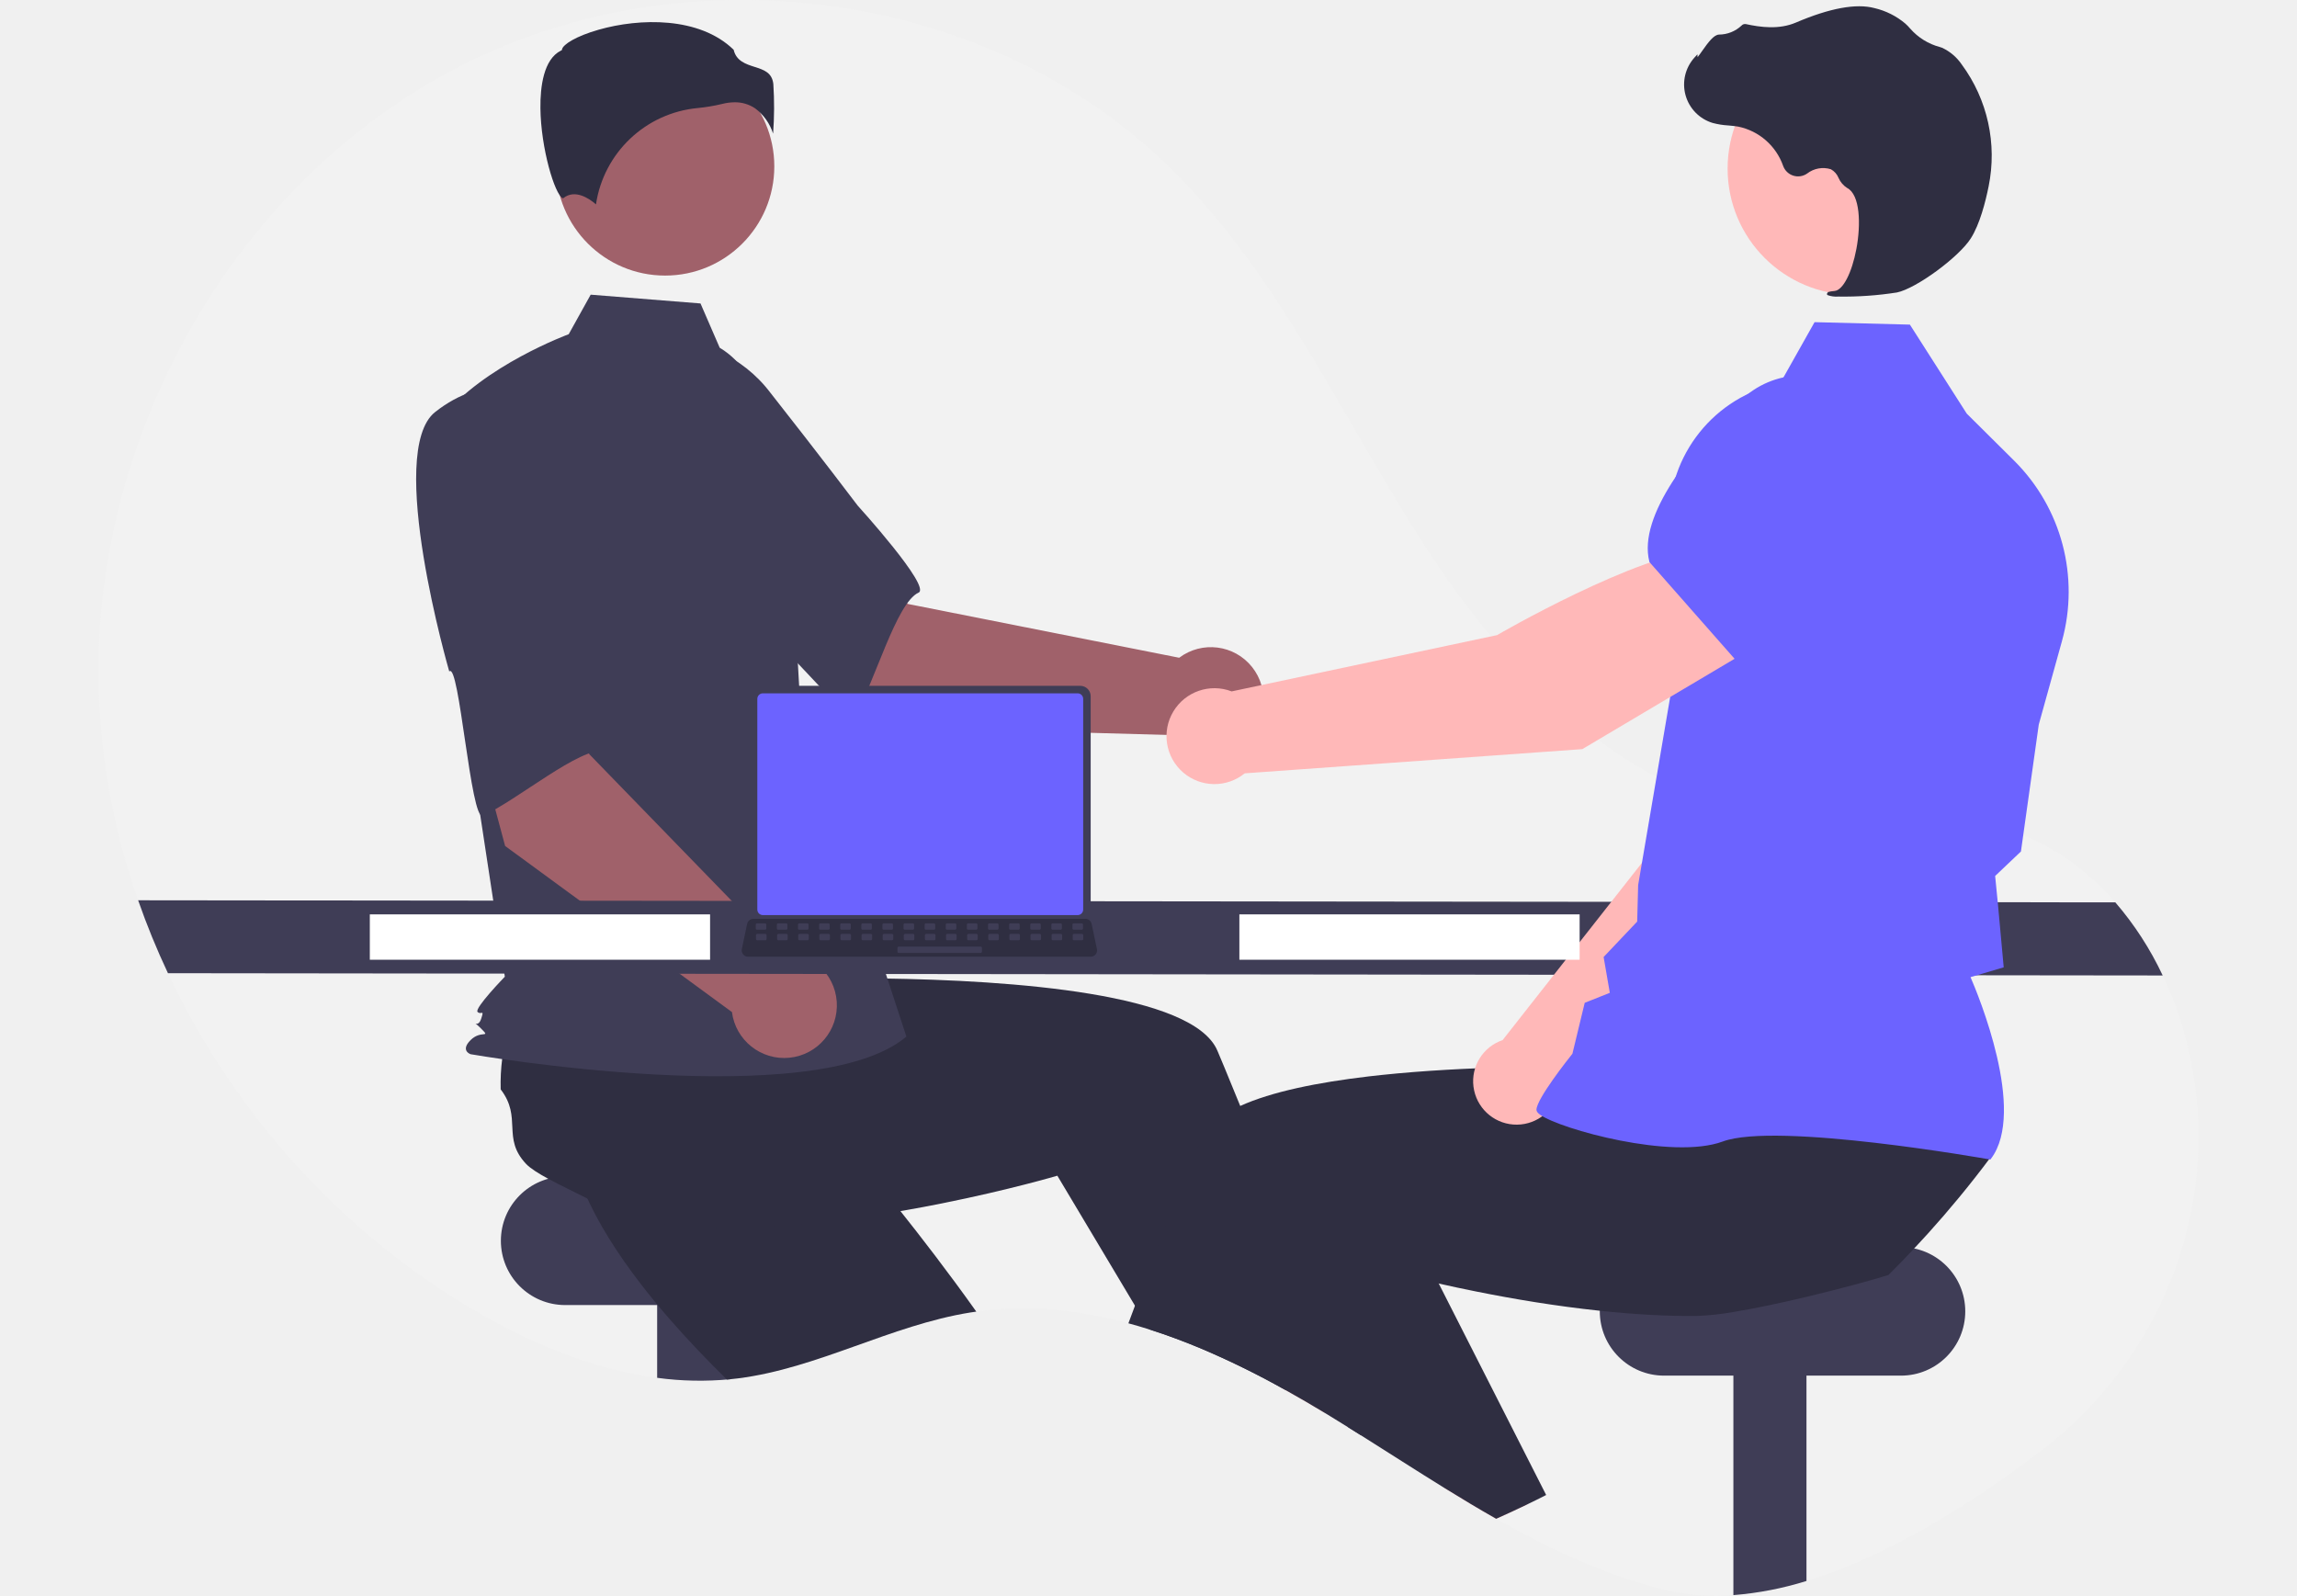
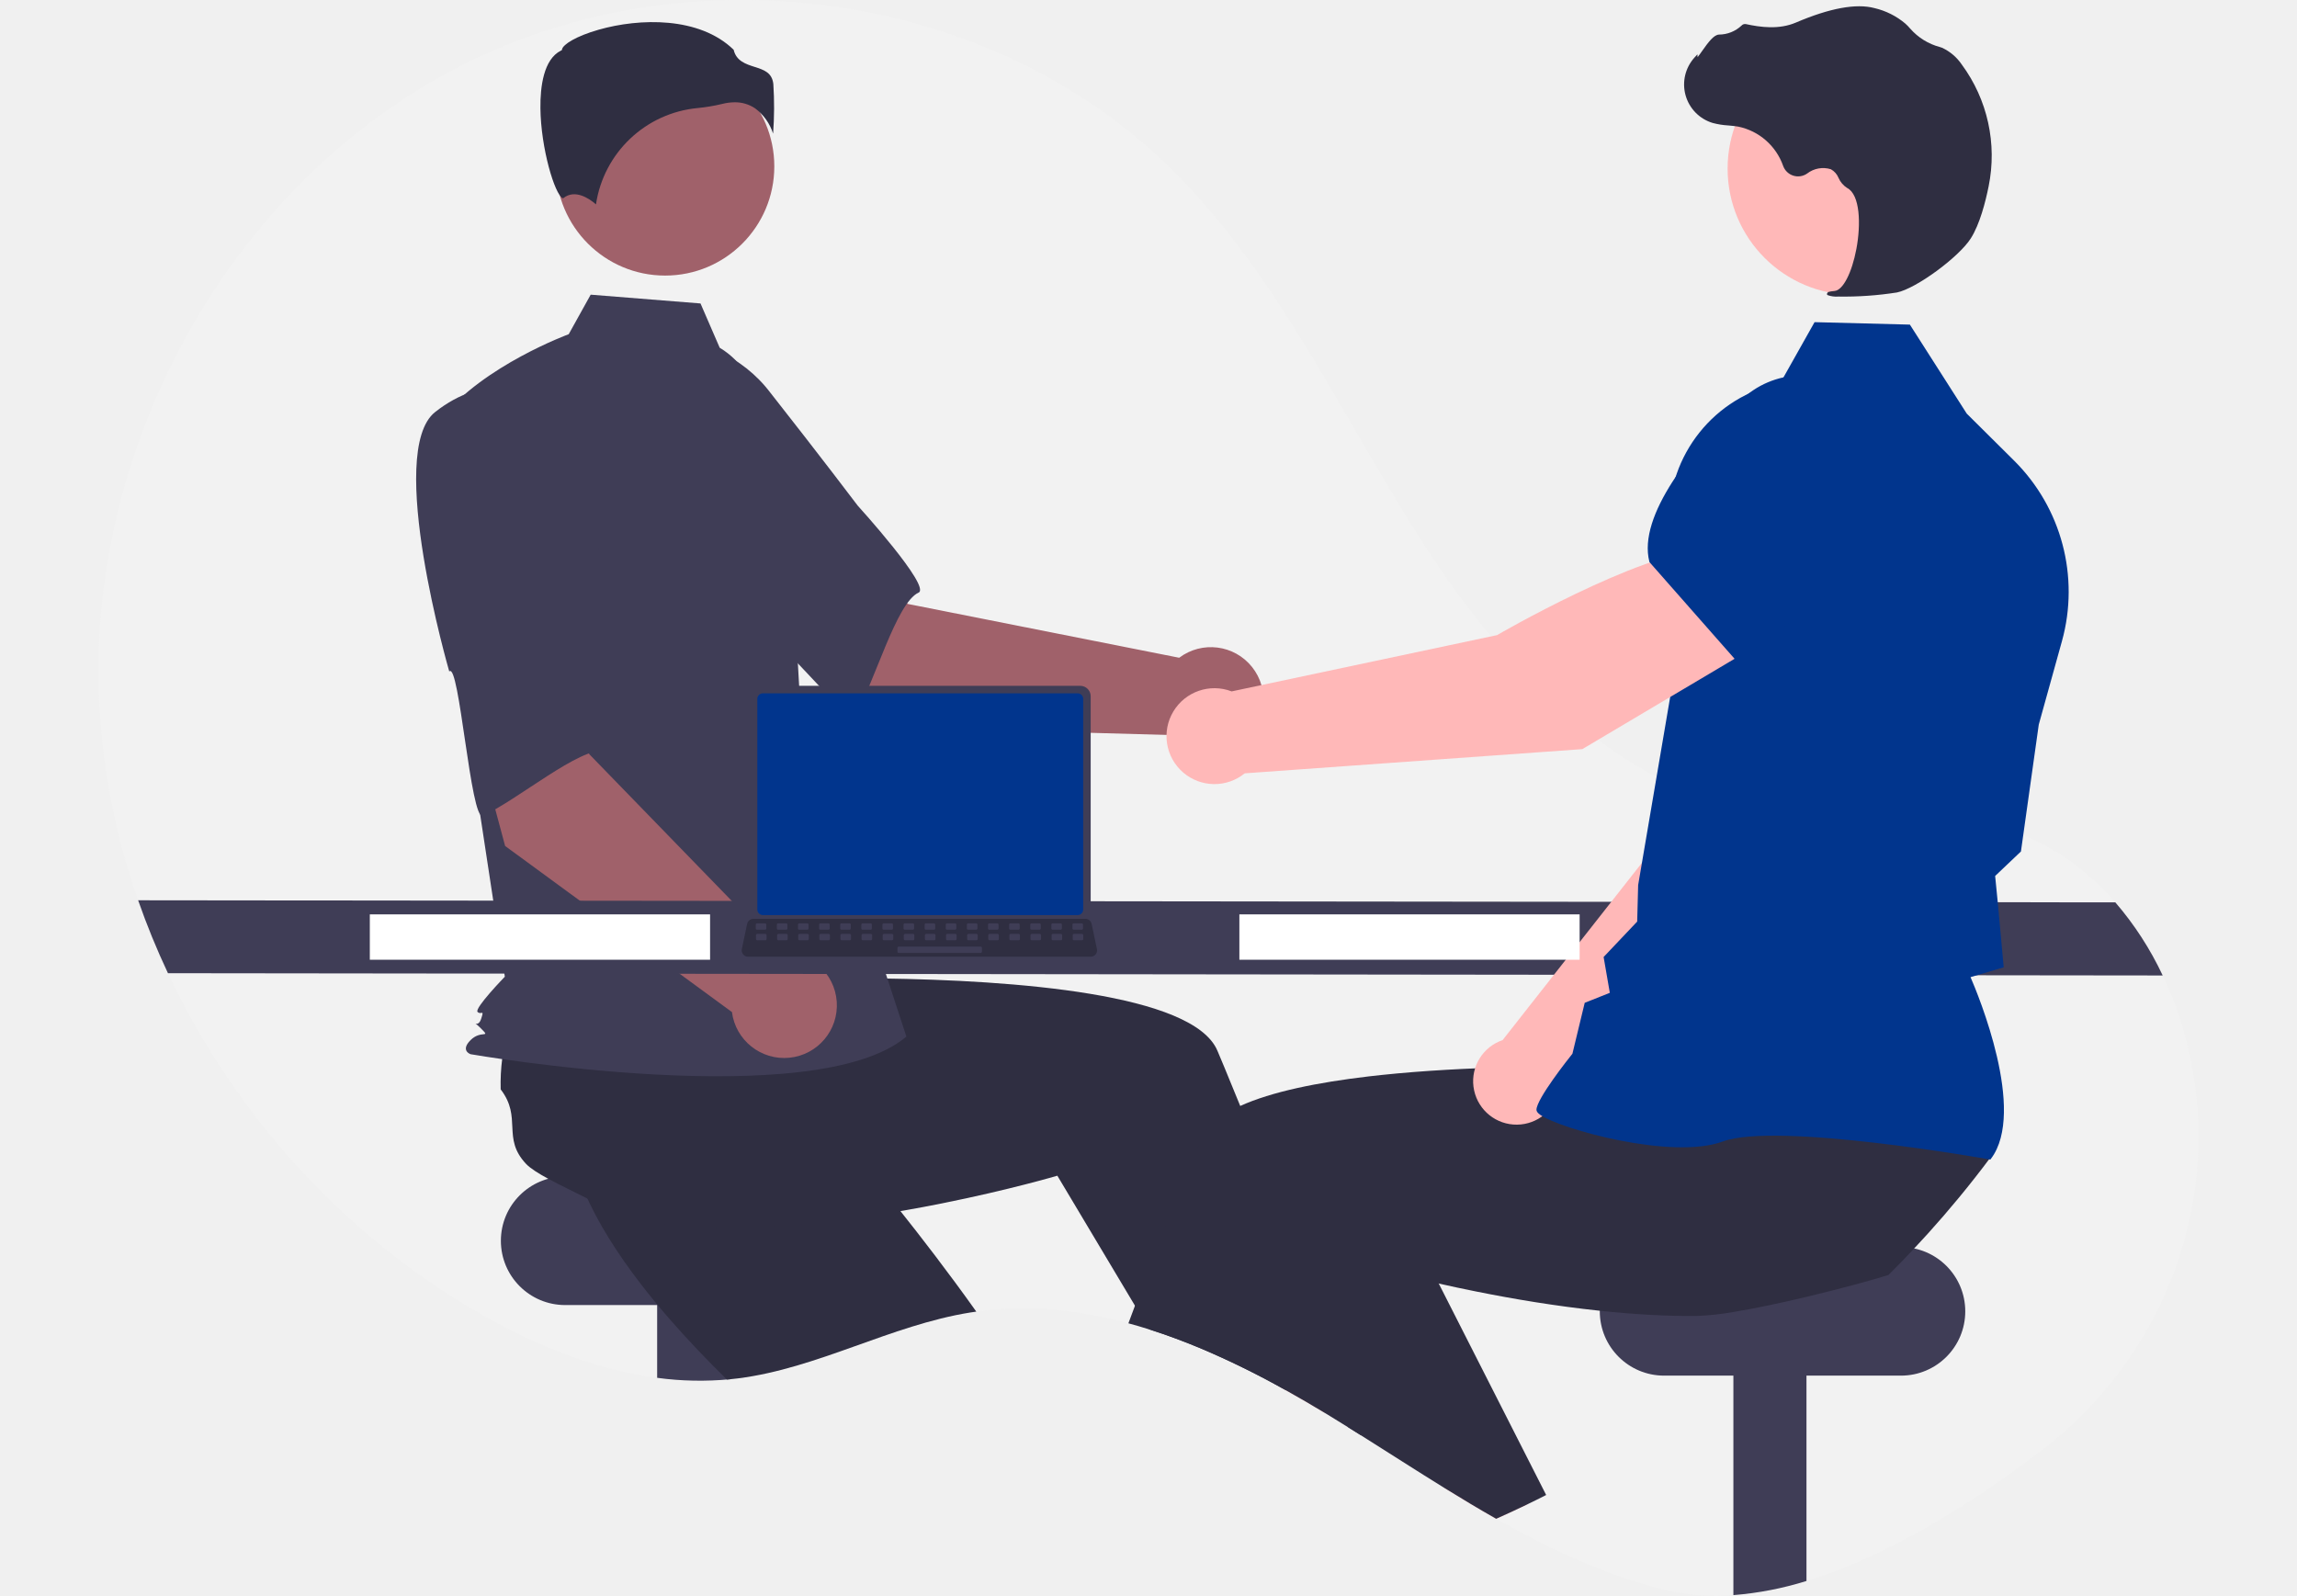
<svg xmlns="http://www.w3.org/2000/svg" data-name="Layer 1" width="1094" height="760" viewBox="0 0 833.222 633.11">
  <path d="M954.314,708.907c-27.3,20.79-60.56,41.85-93.26,51.78a132.151,132.151,0,0,1-29,5.61,87.682,87.682,0,0,1-27.45-2.13c-23.6-5.87-45.49-16.15-66.67-28.16-6.92-3.93-13.76-8.04-20.56-12.24-11.1-6.86-22.09-13.96-33.11-20.89-1.65-1.05-3.29-2.08-4.94-3.1h-.01q-3.99-2.505-8-4.94c-.47-.29-.94-.57-1.42-.86q-7.575-4.59-15.41-8.97c-.64-.35-1.28-.71-1.92-1.06a337.758,337.758,0,0,0-31.12-15.23c-6.98-2.94-14.05-5.59-21.19-7.85h-.01c-2.73-.86-5.47-1.67-8.22-2.41a172.032,172.032,0,0,0-25.14-4.92,137.461,137.461,0,0,0-35.21.28c-.79.11-1.57.22-2.36.35-31.6,5.06-60.44,22.12-92.18,26.14-1.03.13-2.05.25-3.08.34-.44.04-.88.09-1.32.12a126.185,126.185,0,0,1-27.68-.68c-25.63-3.38-50.59-13.87-73.06-27.09-52.53-30.91-95.13-78.42-121.03-133.44a297.454,297.454,0,0,1-11.83-28.93,278.47,278.47,0,0,1-15.67-84.85c-2.43-100.36,54.6-201.05,144.14-246.44,89.55-45.39,207.35-30.38,279.57,39.35,43.81,42.3,69.16,99.62,102.13,150.83,32.97,51.2,79.83,100.11,140.27,107.57,30.79,3.8,63.01-3.55,92.52,6.01,16.34,5.3,30.28,15.44,41.51,28.36a127.185,127.185,0,0,1,18.78,29,141.927,141.927,0,0,1,8.73,23.54c.41,1.49.79,2.98,1.16,4.47C1026.974,608.507,1003.484,671.447,954.314,708.907Z" transform="translate(-183.3889 -133.445)" fill="#f2f2f2" />
  <rect x="159.665" y="466.772" width="145" height="51" rx="25.5" fill="#3f3d56" />
  <path d="M434.054,638.217v42.43a125.553,125.553,0,0,1-29-.56v-41.87Z" transform="translate(-183.3889 -133.445)" fill="#3f3d56" />
  <path d="M531.674,653.817c-.79.11-1.57.22-2.36.35-31.6,5.06-60.44,22.12-92.18,26.14-1.03.13-2.05.25-3.08.34-.44.04-.88.09-1.32.12-7.75-7.59-15.5-15.67-22.78-24.04-3.95-4.53-7.77-9.15-11.36-13.83-9.32-12.08-17.22-24.5-22.44-36.7.53-5.85-3.11-19.38-4.85-29.74l-.01-.01c-.74-4.35-1.14-8.13-.77-10.56,2.12-14.02,13.57-12.41,17.09-26.15a77.5,77.5,0,0,1,10.11-7.11c.59-.35,1.19-.7,1.81-1.05l38.2-26.4,14.6,14.32,22.22,21.8,24.08,23.61-20.44,20.65s17.08,19.69,37.05,45.94C520.604,638.547,526.174,646.077,531.674,653.817Z" transform="translate(-183.3889 -133.445)" fill="#2f2e41" />
  <path d="M861.054,638.217v122.47a132.151,132.151,0,0,1-29,5.61v-128.08Z" transform="translate(-183.3889 -133.445)" fill="#3f3d56" />
  <rect x="595.665" y="494.772" width="145" height="51" rx="25.5" fill="#3f3d56" />
  <path d="M669.894,693.977q-7.575-4.59-15.41-8.97c-.64-.35-1.28-.71-1.92-1.06l3.44-1.47,9.28-3.99.09-.04.1.34Z" transform="translate(-183.3889 -133.445)" fill="#ffb6b6" />
  <path d="M684.264,702.877c-1.65-1.05-3.29-2.08-4.94-3.1h-.01q-3.99-2.505-8-4.94c-.47-.29-.94-.57-1.42-.86q-7.575-4.59-15.41-8.97c-.64-.35-1.28-.71-1.92-1.06a337.758,337.758,0,0,0-31.12-15.23c-6.98-2.94-14.05-5.59-21.19-7.85h-.01l-5.61-9.39-25.25-42.29-5.55-9.29s-18.93,5.6-45.72,10.97c-9.75,1.96-20.53,3.88-31.84,5.5-12.09,1.72-24.77,3.09-37.37,3.75-6.01.32-12,.48-17.9.43-15.25-.1-29.9-1.53-42.73-4.93-4.28-4.02-17.18-9.49-26.42-14.5h-.01c-3.88-2.1-7.1-4.11-8.79-5.9-9.74-10.3-1.42-18.33-10.08-29.57a78.018,78.018,0,0,1,.63-12.34c.09-.68.18-1.37.29-2.07l2.73-46.36,20.28-2.68,30.86-4.08,33.43-4.42,3.68,28.82s26.03-1.32,59.01-.88c52.97.72,123.85,6,133.45,28.66.9,2.13,1.8,4.28,2.7,6.43q3.21,7.71,6.36,15.5c7.61,18.8,14.87,37.78,21.5,55.72,4.12,11.16,8,21.92,11.57,31.99,2.87,8.1,5.53,15.76,7.96,22.81,2.22,6.44,4.23,12.37,6.02,17.69C683.724,701.267,683.994,702.087,684.264,702.877Z" transform="translate(-183.3889 -133.445)" fill="#2f2e41" />
  <path d="M497.708,421.99l-64.055-54.401,41.675-42.177,29.075,47.623,107.774,21.367a20.9,20.9,0,1,1-2.97,30.678Z" transform="translate(-183.3889 -133.445)" fill="#a0616a" />
  <path d="M377.042,296.092c-7.403,24.083,63.1,81.52,63.1,81.52.783-5.782,40.756,44.073,43.475,39.558,7.729-12.832,16.234-44.552,25.157-48.606,5.103-2.318-24.171-34.543-24.171-34.543s-14.933-19.756-34.649-44.794a53.412,53.412,0,0,0-47.084-20.961S384.445,272.009,377.042,296.092Z" transform="translate(-183.3889 -133.445)" fill="#3f3d56" />
  <circle cx="224.825" cy="66.009" r="43.324" fill="#a0616a" />
  <path d="M429.876,271.412c9.334,5.549,14.917,15.744,18.122,26.119a247.516,247.516,0,0,1,10.636,59.137l3.385,60.089,41.926,127.947c-36.336,30.746-172.919,6.988-172.919,6.988s-4.193-1.397,0-5.59,8.274-.478,4.082-4.671-1.302.478.095-3.715,0-1.397-1.398-2.795,10.819-13.976,10.819-13.976L333.445,447.503,319.47,299.363c16.771-20.963,50.498-33.321,50.498-33.321l8.715-15.687,43.574,3.486Z" transform="translate(-183.3889 -133.445)" fill="#3f3d56" />
  <path d="M443.928,176.437a20.078,20.078,0,0,1,7.133,10.02,141.018,141.018,0,0,0,.093-19.659c-.511-4.601-3.75-5.636-7.5-6.835-3.387-1.083-7.218-2.307-8.248-6.774-13.619-13.248-37.326-12.58-53.55-7.959-8.928,2.543-14.065,5.81-14.524,7.724l-.095.394-.363.181c-6.882,3.441-8.221,14.306-8.133,22.815.168,16.031,5.703,34.239,8.821,35.718.165.078.207.048.278-.012h0c4.695-3.752,10.424.285,12.941,2.48a45.059,45.059,0,0,1,40.346-38.219,70.703,70.703,0,0,0,9.724-1.631,20.472,20.472,0,0,1,4.968-.652A14.137,14.137,0,0,1,443.928,176.437Z" transform="translate(-183.3889 -133.445)" fill="#2f2e41" />
-   <path d="M389.338,487.262,376.085,480.475a3.632,3.632,0,0,1,3.276-6.397l13.253,6.787a3.632,3.632,0,0,1-3.276,6.397Z" transform="translate(-183.3889 -133.445)" fill="#6c63ff" />
+   <path d="M389.338,487.262,376.085,480.475a3.632,3.632,0,0,1,3.276-6.397l13.253,6.787a3.632,3.632,0,0,1-3.276,6.397Z" transform="translate(-183.3889 -133.445)" fill="#01358D" />
  <path d="M344.735,469.078l-21.801-81.162,58.259-11.028-3.133,55.709,76.547,78.818A20.9,20.9,0,1,1,434.732,534.973Z" transform="translate(-183.3889 -133.445)" fill="#a0616a" />
  <path d="M316.972,296.916c-19.775,15.612,5.606,102.935,5.606,102.935,3.93-4.313,8.496,59.425,13.299,57.255,13.651-6.168,38.673-27.438,48.319-25.704,5.516.992-.263-42.159-.263-42.159s-1.063-24.742-3.061-56.548a53.412,53.412,0,0,0-26.836-44.001S336.747,281.305,316.972,296.916Z" transform="translate(-183.3889 -133.445)" fill="#3f3d56" />
  <path d="M1002.384,520.457l-791.42-.9a297.454,297.454,0,0,1-11.83-28.93l784.47.83A127.185,127.185,0,0,1,1002.384,520.457Z" transform="translate(-183.3889 -133.445)" fill="#3f3d56" />
  <path d="M750.314,730.277q-6.135,2.97-12.38,5.73c-6.92-3.93-13.76-8.04-20.56-12.24l25.22-11.08Z" transform="translate(-183.3889 -133.445)" fill="#ffb6b6" />
  <path d="M934.194,592.477q-6.15,8.25-12.69,16.17-6.03,7.305-12.38,14.33c-1.75,1.94-3.52,3.87-5.33,5.78q-4.995,5.355-10.21,10.53c-6.26,1.97-18.94,5.44-32.53,8.68-9.89,2.35-20.26,4.58-29,6a104.486,104.486,0,0,1-14.81,1.58c-5.9.05-11.89-.11-17.9-.43-6.78-.36-13.57-.92-20.28-1.64-17.45-1.83-34.35-4.68-48.93-7.61-5.34-1.06-10.36-2.14-14.98-3.19-8.75-1.97-16.07-3.81-21.37-5.21-5.97-1.56-9.37-2.57-9.37-2.57l-14.95,25.04-7.76,12.99-5.7,9.55-1.52,2.53c-.64-.35-1.28-.71-1.92-1.06a337.758,337.758,0,0,0-31.12-15.23c-6.98-2.94-14.05-5.59-21.19-7.85h-.01c-2.73-.86-5.47-1.67-8.22-2.41q1.29-3.465,2.61-6.98,2.46-6.555,5.02-13.23c3.69-9.64,7.51-19.42,11.44-29.15,3.22-7.99,6.5-15.95,9.82-23.8,1.53-3.62,4.64-6.8,8.99-9.59a52.323,52.323,0,0,1,6.49-3.48c12.45-5.67,30.79-9.36,51-11.73,1.67-.19,3.35-.38,5.04-.56,16.73-1.76,34.48-2.67,51.08-3.09,8.31-.21,16.33-.29,23.79-.3q3.615,0,7.03.02h.01c6.15.03,11.81.12,16.79.22.97.02,1.91.05,2.83.07h.01c.62.01,1.23.03,1.83.04,10.89.28,17.57.62,17.57.62l2.59-20.32.53-4.1.5-3.9v-.01l.06-.49.41-.01,7.2-.14,60.52-1.18,33.06-.65-5.24,22.46-8.65,37.06C905.234,592.097,934.494,587.507,934.194,592.477Z" transform="translate(-183.3889 -133.445)" fill="#2f2e41" />
  <path d="M757.774,726.577c-2.47,1.26-4.96,2.5-7.46,3.7q-6.135,2.97-12.38,5.73c-6.92-3.93-13.76-8.04-20.56-12.24-11.1-6.86-22.09-13.96-33.11-20.89-1.65-1.05-3.29-2.08-4.94-3.1h-.01c-4.54-6.74-9.17-13.76-13.84-20.99-.07-.1-.13-.2-.19-.3q-1.8-2.76-3.58-5.56c-7.47-11.7-14.98-23.9-22.27-36.36l18.46-8.62,34.32-16.02,5.92-2.76,17.02,33.51,15.18,29.89,3.38,6.65Z" transform="translate(-183.3889 -133.445)" fill="#2f2e41" />
  <path d="M762.946,565.695l87.501-84.384,24.252-68.67L838.926,397.086c-18.375,17.601-38.237,72.424-38.237,72.424L740.477,546.115c-.469.161-.937.331-1.399.535a17.231,17.231,0,1,0,23.869,19.045Z" transform="translate(-183.3889 -133.445)" fill="#ffb8b8" />
-   <path d="M828.86,404.753l45.375,14.405.171-.028c16.889-2.829,30.903-30.412,39.684-53.054a31.596,31.596,0,0,0-16.087-40.025h0a31.666,31.666,0,0,0-33.165,4.184l-23.301,19.039Z" transform="translate(-183.3889 -133.445)" fill="#6c63ff" />
-   <path d="M934.012,593.49l.265-.352c14.157-18.776-5.206-65.273-8.133-72.017l13.164-3.899-2.294-25.064-1.105-11.176L946.143,471.262l.034-.248,7.039-50.092,9.21-33.154A73.285,73.285,0,0,0,943.465,316.233L924.638,297.54l-22.556-35.306-37.819-.976-13.6,24.159a55.141,55.141,0,0,0-44.103,55.179l1.28,64.316L794.269,484.598l-.381,14.475-13.319,14.055,2.462,14.21-9.963,3.969-4.875,20.191c-1.862,2.33-14.156,17.87-14.268,22.202-.017.65.447,1.292,1.459,2.016,7.958,5.694,52.437,18.031,72.456,10.614,21.323-7.894,104.895,6.932,105.737,7.083Z" transform="translate(-183.3889 -133.445)" fill="#6c63ff" />
+   <path d="M828.86,404.753l45.375,14.405.171-.028c16.889-2.829,30.903-30.412,39.684-53.054a31.596,31.596,0,0,0-16.087-40.025h0a31.666,31.666,0,0,0-33.165,4.184l-23.301,19.039Z" transform="translate(-183.3889 -133.445)" fill="#01358D" />
+   <path d="M934.012,593.49l.265-.352c14.157-18.776-5.206-65.273-8.133-72.017l13.164-3.899-2.294-25.064-1.105-11.176L946.143,471.262l.034-.248,7.039-50.092,9.21-33.154A73.285,73.285,0,0,0,943.465,316.233L924.638,297.54l-22.556-35.306-37.819-.976-13.6,24.159a55.141,55.141,0,0,0-44.103,55.179l1.28,64.316L794.269,484.598l-.381,14.475-13.319,14.055,2.462,14.21-9.963,3.969-4.875,20.191c-1.862,2.33-14.156,17.87-14.268,22.202-.017.65.447,1.292,1.459,2.016,7.958,5.694,52.437,18.031,72.456,10.614,21.323-7.894,104.895,6.932,105.737,7.083Z" transform="translate(-183.3889 -133.445)" fill="#01358D" />
  <circle cx="696.48" cy="66.885" r="50.104" fill="#ffb8b8" />
  <path d="M873.756,251.104a136.267,136.267,0,0,0,23.181-1.62c7.599-1.545,24.599-14.003,29.339-21.5h0c3.521-5.57,5.772-14.268,7.042-20.583a60.914,60.914,0,0,0-10.654-48.358,19.245,19.245,0,0,0-7.773-6.634c-.278-.109-.565-.205-.855-.288a23.745,23.745,0,0,1-11.812-7.309,19.586,19.586,0,0,0-1.964-2.021,29.248,29.248,0,0,0-12.203-6.127c-7.254-1.941-17.752-.014-31.202,5.733-6.757,2.888-14.147,1.843-19.832.609a1.86,1.86,0,0,0-1.751.6,13.132,13.132,0,0,1-8.925,3.558c-2.032.089-4.164,2.903-6.741,6.572-.585.833-1.267,1.805-1.759,2.396l-.066-1.136-1.149,1.267a15.935,15.935,0,0,0,7.194,25.961,31.076,31.076,0,0,0,6.25.996c1.279.115,2.602.234,3.87.454a24.025,24.025,0,0,1,17.853,15.59,6.283,6.283,0,0,0,9.483,3.05,10.381,10.381,0,0,1,9.459-1.722,6.891,6.891,0,0,1,3.046,3.455,8.98,8.98,0,0,0,3.408,3.976c5.15,2.655,5.505,14.417,3.655,24.222-1.783,9.451-5.307,16.288-8.57,16.626-2.512.26-2.799.438-2.981.883l-.162.398.282.372A10.261,10.261,0,0,0,873.756,251.104Z" transform="translate(-183.3889 -133.445)" fill="#2f2e41" />
  <path d="M841.302,389.605l-19.319-38.516c-28.041,1.915-83.695,34.337-83.695,34.337L632.99,407.752a19.023,19.023,0,1,0,5.186,32.508L772.123,430.659Z" transform="translate(-183.3889 -133.445)" fill="#ffb8b8" />
-   <path d="M833.51,395.929l50.454-37.495,8.887-32.027a34.982,34.982,0,0,0-10.521-35.394h0a34.899,34.899,0,0,0-47.624,1.537c-18.987,18.951-40.642,45.39-35.99,63.723l.047.186Z" transform="translate(-183.3889 -133.445)" fill="#6c63ff" />
+   <path d="M833.51,395.929l50.454-37.495,8.887-32.027a34.982,34.982,0,0,0-10.521-35.394h0a34.899,34.899,0,0,0-47.624,1.537c-18.987,18.951-40.642,45.39-35.99,63.723l.047.186Z" transform="translate(-183.3889 -133.445)" fill="#01358D" />
  <rect x="452.665" y="362.772" width="135" height="18" fill="#fff" />
  <rect x="107.665" y="362.772" width="135" height="18" fill="#fff" />
  <path d="M441.818,409.655v85.704a4.122,4.122,0,0,0,4.119,4.119H572.941a4.122,4.122,0,0,0,4.119-4.119v-85.704a4.124,4.124,0,0,0-4.119-4.115H445.937A4.124,4.124,0,0,0,441.818,409.655Z" transform="translate(-183.3889 -133.445)" fill="#3f3d56" />
-   <path d="M444.797,410.722v83.58a2.205,2.205,0,0,0,2.201,2.201H571.884a2.205,2.205,0,0,0,2.201-2.201V410.722a2.206,2.206,0,0,0-2.201-2.206H446.999A2.206,2.206,0,0,0,444.797,410.722Z" transform="translate(-183.3889 -133.445)" fill="#6c63ff" />
+   <path d="M444.797,410.722v83.58a2.205,2.205,0,0,0,2.201,2.201H571.884a2.205,2.205,0,0,0,2.201-2.201V410.722a2.206,2.206,0,0,0-2.201-2.206H446.999A2.206,2.206,0,0,0,444.797,410.722Z" transform="translate(-183.3889 -133.445)" fill="#01358D" />
  <path d="M439.161,512.074a2.47,2.47,0,0,0,1.943.93h135.992A2.502,2.502,0,0,0,579.543,509.988l-2.111-10.027a2.507,2.507,0,0,0-1.558-1.818,2.425,2.425,0,0,0-.888-.168H443.208a2.425,2.425,0,0,0-.888.168,2.507,2.507,0,0,0-1.558,1.818l-2.111,10.027A2.5,2.5,0,0,0,439.161,512.074Z" transform="translate(-183.3889 -133.445)" fill="#2f2e41" />
  <rect x="569.832" y="499.781" width="4.188" height="2.513" rx="0.488" transform="translate(960.4626 868.6308) rotate(-180)" fill="#3f3d56" />
  <rect x="561.455" y="499.781" width="4.188" height="2.513" rx="0.488" transform="translate(943.7086 868.6308) rotate(-180)" fill="#3f3d56" />
  <rect x="553.078" y="499.781" width="4.188" height="2.513" rx="0.488" transform="translate(926.9547 868.6308) rotate(-180)" fill="#3f3d56" />
  <rect x="544.701" y="499.781" width="4.188" height="2.513" rx="0.488" transform="translate(910.2007 868.6308) rotate(-180)" fill="#3f3d56" />
  <rect x="536.324" y="499.781" width="4.188" height="2.513" rx="0.488" transform="translate(893.4467 868.6308) rotate(-180)" fill="#3f3d56" />
  <rect x="527.947" y="499.781" width="4.188" height="2.513" rx="0.488" transform="translate(876.6928 868.6308) rotate(-180)" fill="#3f3d56" />
  <rect x="519.57" y="499.781" width="4.188" height="2.513" rx="0.488" transform="translate(859.9388 868.6308) rotate(-180)" fill="#3f3d56" />
  <rect x="511.193" y="499.781" width="4.188" height="2.513" rx="0.488" transform="translate(843.1848 868.6308) rotate(-180)" fill="#3f3d56" />
  <rect x="502.816" y="499.781" width="4.188" height="2.513" rx="0.488" transform="translate(826.4309 868.6308) rotate(-180)" fill="#3f3d56" />
  <rect x="494.439" y="499.781" width="4.188" height="2.513" rx="0.488" transform="translate(809.6769 868.6308) rotate(-180)" fill="#3f3d56" />
  <rect x="486.062" y="499.781" width="4.188" height="2.513" rx="0.488" transform="translate(792.9229 868.6308) rotate(-180)" fill="#3f3d56" />
  <rect x="477.685" y="499.781" width="4.188" height="2.513" rx="0.488" transform="translate(776.169 868.6308) rotate(-180)" fill="#3f3d56" />
  <rect x="469.308" y="499.781" width="4.188" height="2.513" rx="0.488" transform="translate(759.415 868.6308) rotate(-180)" fill="#3f3d56" />
  <rect x="460.931" y="499.781" width="4.188" height="2.513" rx="0.488" transform="translate(742.6611 868.6308) rotate(-180)" fill="#3f3d56" />
  <rect x="452.554" y="499.781" width="4.188" height="2.513" rx="0.488" transform="translate(725.9071 868.6308) rotate(-180)" fill="#3f3d56" />
  <rect x="444.177" y="499.781" width="4.188" height="2.513" rx="0.488" transform="translate(709.1531 868.6308) rotate(-180)" fill="#3f3d56" />
  <rect x="569.931" y="503.97" width="4.188" height="2.513" rx="0.488" transform="translate(960.6605 877.0078) rotate(-180)" fill="#3f3d56" />
  <rect x="561.554" y="503.97" width="4.188" height="2.513" rx="0.488" transform="translate(943.9066 877.0078) rotate(-180)" fill="#3f3d56" />
  <rect x="553.177" y="503.97" width="4.188" height="2.513" rx="0.488" transform="translate(927.1526 877.0078) rotate(-180)" fill="#3f3d56" />
  <rect x="544.8" y="503.97" width="4.188" height="2.513" rx="0.488" transform="translate(910.3987 877.0078) rotate(-180)" fill="#3f3d56" />
  <rect x="536.423" y="503.97" width="4.188" height="2.513" rx="0.488" transform="translate(893.6447 877.0078) rotate(-180)" fill="#3f3d56" />
  <rect x="528.046" y="503.97" width="4.188" height="2.513" rx="0.488" transform="translate(876.8907 877.0078) rotate(-180)" fill="#3f3d56" />
  <rect x="519.669" y="503.97" width="4.188" height="2.513" rx="0.488" transform="translate(860.1368 877.0078) rotate(-180)" fill="#3f3d56" />
  <rect x="511.292" y="503.97" width="4.188" height="2.513" rx="0.488" transform="translate(843.3828 877.0078) rotate(-180)" fill="#3f3d56" />
  <rect x="502.915" y="503.97" width="4.188" height="2.513" rx="0.488" transform="translate(826.6288 877.0078) rotate(-180)" fill="#3f3d56" />
  <rect x="494.538" y="503.97" width="4.188" height="2.513" rx="0.488" transform="translate(809.8749 877.0078) rotate(-180)" fill="#3f3d56" />
  <rect x="486.161" y="503.97" width="4.188" height="2.513" rx="0.488" transform="translate(793.1209 877.0078) rotate(-180)" fill="#3f3d56" />
  <rect x="477.784" y="503.97" width="4.188" height="2.513" rx="0.488" transform="translate(776.3669 877.0078) rotate(-180)" fill="#3f3d56" />
  <rect x="469.407" y="503.97" width="4.188" height="2.513" rx="0.488" transform="translate(759.613 877.0078) rotate(-180)" fill="#3f3d56" />
  <rect x="461.03" y="503.97" width="4.188" height="2.513" rx="0.488" transform="translate(742.859 877.0078) rotate(-180)" fill="#3f3d56" />
  <rect x="452.653" y="503.97" width="4.188" height="2.513" rx="0.488" transform="translate(726.1051 877.0078) rotate(-180)" fill="#3f3d56" />
  <rect x="444.276" y="503.97" width="4.188" height="2.513" rx="0.488" transform="translate(709.3511 877.0078) rotate(-180)" fill="#3f3d56" />
  <rect x="500.402" y="508.996" width="33.508" height="2.513" rx="0.488" transform="translate(850.9221 887.0602) rotate(-180)" fill="#3f3d56" />
</svg>
